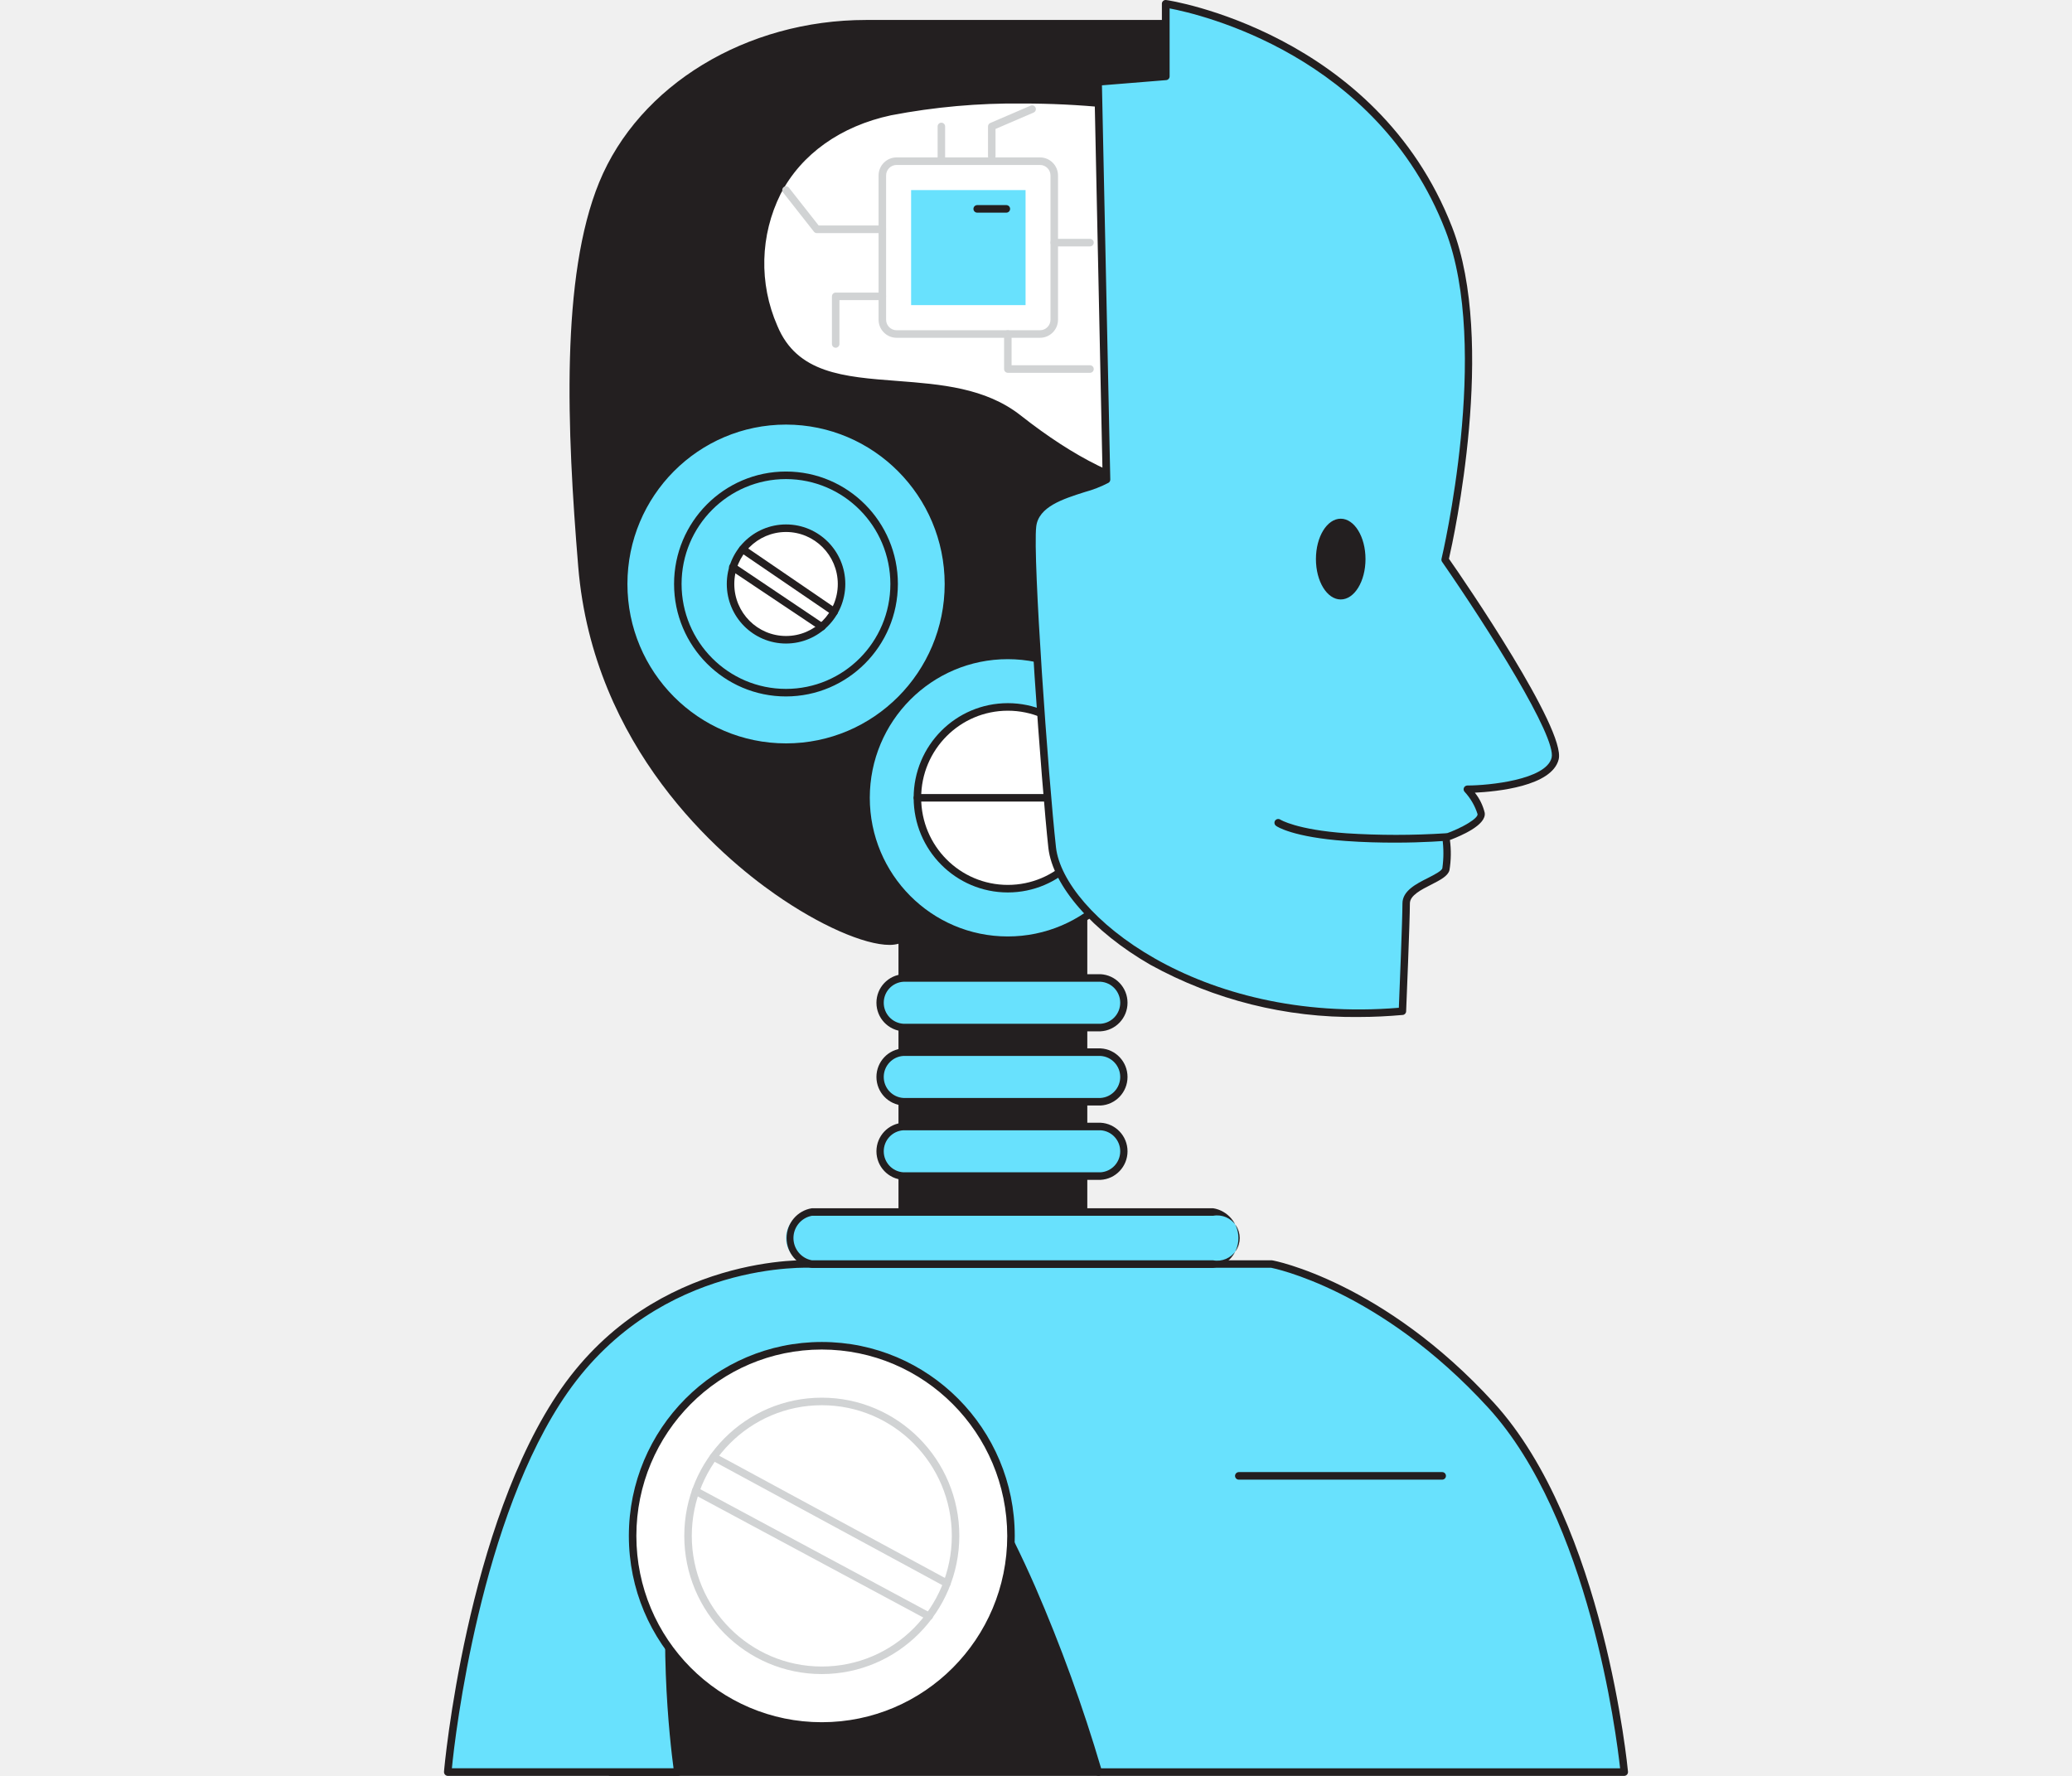
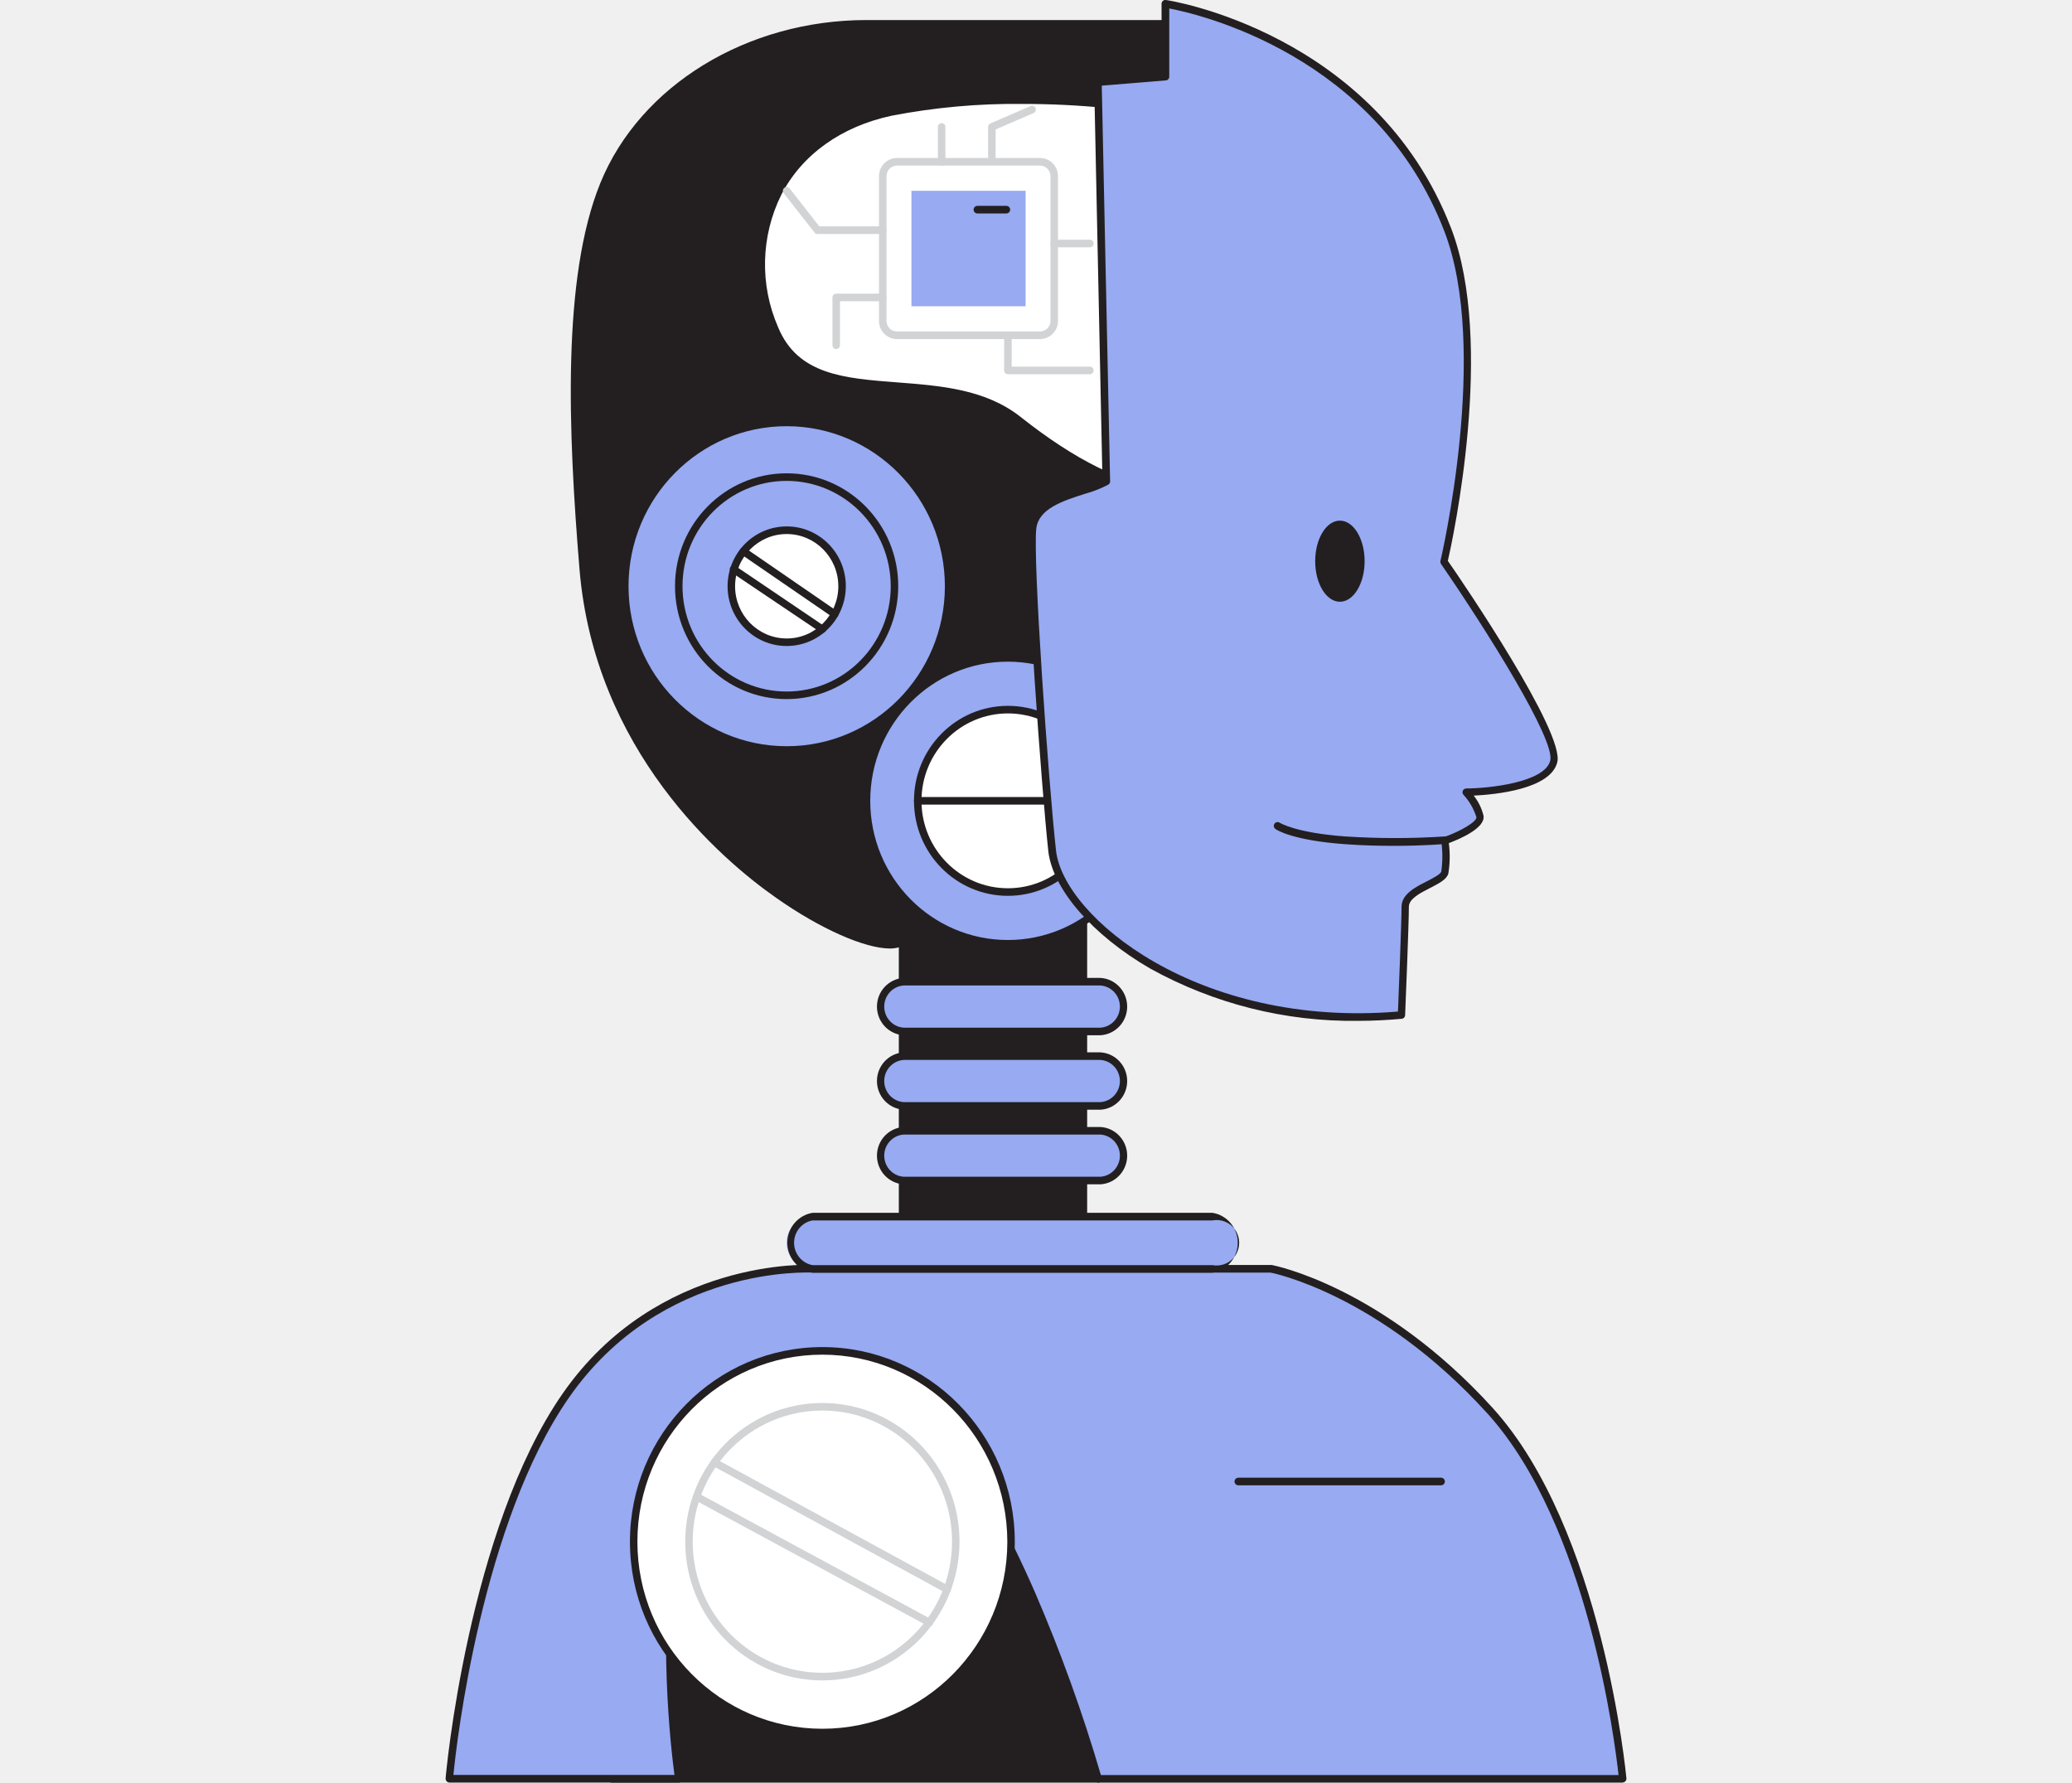
- <svg xmlns="http://www.w3.org/2000/svg" width="280" height="240" viewBox="0 0 74.083 63.5" version="1.1" id="svg5">
+ <svg xmlns="http://www.w3.org/2000/svg" width="186" height="160" viewBox="0 0 49.212 42.333" version="1.1" id="svg5">
  <defs id="defs2" />
  <g id="layer1">
-     <g id="_464_artifical_inteligence_flatline" data-name="#464_artifical_inteligence_flatline" transform="matrix(0.2685404,0,0,0.2698732,-16.66641,-8.731636)">
-       <path d="m 208.29,267.15 h -64.94 c 0,0 -5.91,-46.31 10.51,-54.19 16.42,-7.88 48.14,-3.96 54.43,9.52 6.29,13.48 0,44.67 0,44.67 z" fill="#231f20" id="path2772" />
-       <path d="M 208.29,267.65 H 143.35 A 0.5,0.5 0 0 1 142.86,267.21 159.26,159.26 0 0 1 142,243 c 0.77,-16.87 4.71,-27.13 11.69,-30.48 10.57,-5.07 28.26,-5.43 41.16,-0.84 7,2.51 11.86,6.17 13.94,10.6 6.32,13.46 0.3,43.69 0,45 a 0.5,0.5 0 0 1 -0.5,0.37 z m -64.49,-1 h 64.08 c 0.7,-3.69 5.75,-31.61 0,-43.95 -2,-4.18 -6.59,-7.67 -13.37,-10.09 -12.68,-4.51 -30,-4.17 -40.39,0.8 -15.12,7.23 -10.86,48.51 -10.32,53.24 z" fill="#231f20" id="path2774" />
-       <path d="m 217.45,199.84 h 14 c 0,0 14.4,2.61 29.18,18.7 14.78,16.09 17.73,48.61 17.73,48.61 h -70 c 0,0 -13.36,-47.29 -30.98,-52.55 -17.62,-5.26 -22.34,3 -25.06,18.89 -2.72,15.89 0,33.66 0,33.66 h -30.64 c 0,0 2.87,-32.52 15.55,-50.58 12.68,-18.06 32.93,-16.73 32.93,-16.73 z" fill="#68e1fd" id="path2776" />
-       <path d="m 278.32,267.65 h -70 a 0.5,0.5 0 0 1 -0.48,-0.37 c -0.13,-0.47 -13.42,-47.08 -30.57,-52.2 -7.15,-2.13 -12.4,-2.07 -16.06,0.2 -4.16,2.59 -6.59,7.89 -8.37,18.3 -2.68,15.66 0,33.31 0,33.49 a 0.5,0.5 0 0 1 -0.49,0.58 h -30.67 a 0.5,0.5 0 0 1 -0.37,-0.17 0.52,0.52 0 0 1 -0.13,-0.38 c 0,-0.33 3,-32.85 15.64,-50.81 12.64,-17.96 33.17,-17 33.38,-16.95 h 61.21 c 0.23,0 14.83,2.84 29.55,18.87 14.72,16.03 17.83,48.56 17.86,48.89 a 0.52,0.52 0 0 1 -0.13,0.38 0.5,0.5 0 0 1 -0.37,0.17 z m -69.65,-1 h 69.1 c -0.48,-4.33 -4.1,-33.12 -17.55,-47.77 -14.48,-15.76 -28.76,-18.52 -28.9,-18.55 h -61.16 c -0.23,0 -20.15,-1.09 -32.52,16.52 -11.57,16.47 -15,45.46 -15.41,49.79 h 29.51 c -0.43,-3.19 -2.35,-19 0.09,-33.24 1.34,-7.84 3.34,-15.57 8.82,-19 3.92,-2.43 9.44,-2.54 16.88,-0.32 7.44,2.22 15,11.82 22.37,28.52 a 207.84,207.84 0 0 1 8.77,24.05 z" fill="#231f20" id="path2778" />
-       <rect x="182.19" y="141.39" width="24.14" height="54.18" transform="rotate(180,194.26,168.48)" fill="#231f20" id="rect2780" />
-       <path d="m 206.33,196.07 h -24.14 a 0.5,0.5 0 0 1 -0.5,-0.5 v -54.18 a 0.5,0.5 0 0 1 0.5,-0.5 h 24.14 a 0.5,0.5 0 0 1 0.5,0.5 v 54.18 a 0.5,0.5 0 0 1 -0.5,0.5 z m -23.64,-1 h 23.14 v -53.18 h -23.14 z" fill="#231f20" id="path2782" />
-       <path d="m 217.36,35.48 h -40 c -15,0 -29.58,7.86 -35.08,21.22 -5.5,13.36 -4,36.07 -2.75,50.7 2.77,33.29 35.47,51.33 42,49.52 6.53,-1.81 39.3,-24 39.3,-24 z" fill="#231f20" id="path2784" />
-       <path d="m 180.51,157.55 c -3.37,0 -9.35,-2.6 -15.28,-6.74 -7.21,-5 -24.18,-19.32 -26.18,-43.37 -1.51,-18.16 -2.36,-38.42 2.79,-50.93 C 147.14,43.64 161.42,35 177.38,35 h 40 a 0.5,0.5 0 0 1 0.5,0.48 l 3.54,97.47 a 0.49,0.49 0 0 1 -0.22,0.43 c -1.34,0.91 -32.87,22.23 -39.45,24 a 4.48,4.48 0 0 1 -1.24,0.17 z M 177.38,36 c -15.55,0 -29.47,8.41 -34.62,20.92 -5.75,14 -3.7,38.62 -2.72,50.46 C 142,131 158.71,145 165.8,150 c 7.09,5 13.44,7.06 15.67,6.45 6.13,-1.69 36,-21.77 38.92,-23.75 L 216.88,36 Z" fill="#231f20" id="path2786" />
-       <path d="m 197.58,87.78 c -10.26,-8 -27.58,-0.25 -32.51,-12.07 -4.93,-11.82 0.5,-25.37 15.52,-28.57 15.02,-3.2 45.86,-2.22 58.13,9.11 12.27,11.33 5.51,28.33 -4.39,36.21 -9.9,7.88 -21.48,7.27 -36.75,-4.68 z" fill="#ffffff" id="path2788" />
-       <path d="m 220.35,98.22 c -6.92,0 -14.49,-3.33 -23.07,-10 -4.44,-3.47 -10.24,-3.91 -15.85,-4.34 -7.18,-0.55 -14,-1.06 -16.82,-7.93 a 21.51,21.51 0 0 1 0.49,-18.31 c 2.91,-5.56 8.38,-9.45 15.39,-10.94 14.16,-3 45.84,-2.52 58.56,9.24 a 20.12,20.12 0 0 1 6.77,15.89 c -0.28,7.61 -4.67,15.89 -11.18,21.07 a 22.47,22.47 0 0 1 -14.29,5.32 z M 198.23,46.07 A 88.06,88.06 0 0 0 180.7,47.63 C 174,49.06 168.76,52.76 166,58.05 a 20.52,20.52 0 0 0 -0.44,17.47 c 2.62,6.3 8.8,6.77 16,7.31 5.76,0.44 11.71,0.9 16.38,4.55 v 0 c 14.45,11.32 25.93,12.8 36.13,4.69 6.29,-5 10.53,-13 10.8,-20.33 A 19.18,19.18 0 0 0 238.43,56.62 C 229.9,48.79 212.74,46.07 198.23,46.07 Z" fill="#231f20" id="path2790" />
-       <circle cx="196.25" cy="138.06" r="18.86" fill="#68e1fd" id="circle2792" />
-       <path d="m 196.25,157.42 a 19.37,19.37 0 1 1 19.36,-19.36 19.39,19.39 0 0 1 -19.36,19.36 z m 0,-37.73 a 18.37,18.37 0 1 0 18.36,18.37 18.39,18.39 0 0 0 -18.36,-18.37 z" fill="#231f20" id="path2794" />
-       <circle cx="196.25" cy="138.06" r="12.04" fill="#ffffff" id="circle2796" />
-       <path d="m 196.25,150.6 a 12.54,12.54 0 1 1 12.54,-12.54 12.55,12.55 0 0 1 -12.54,12.54 z m 0,-24.08 a 11.54,11.54 0 1 0 11.54,11.54 11.54,11.54 0 0 0 -11.54,-11.54 z" fill="#231f20" id="path2798" />
-       <line x1="208.29" y1="138.06" x2="184.21" y2="138.06" fill="#ffffff" id="line2800" />
-       <path d="m 208.29,138.56 h -24.08 a 0.5,0.5 0 0 1 -0.5,-0.5 0.5,0.5 0 0 1 0.5,-0.5 h 24.08 a 0.5,0.5 0 0 1 0.5,0.5 0.5,0.5 0 0 1 -0.5,0.5 z" fill="#231f20" id="path2802" />
-       <path d="m 254.48,106.5 c 0,0 6.73,-27.87 0.49,-43.84 C 244.87,36.8 217.29,32.85 217.29,32.85 v 9.61 l -9,0.74 1.12,52.71 c -2.47,1.47 -9.36,2 -9.86,6.15 -0.5,4.15 1.65,33.74 2.63,42.61 0.98,8.87 19,24.14 46.63,21.67 0,0 0.5,-11.94 0.5,-14.28 0,-2.34 4.92,-3.15 5.29,-4.53 a 15.08,15.08 0 0 0 0,-4.21 c 0,0 4.93,-1.73 4.68,-3.21 a 8.18,8.18 0 0 0 -1.85,-3.2 c 0,0 10.72,-0.12 11.7,-4.06 0.98,-3.94 -14.65,-26.35 -14.65,-26.35 z" fill="#68e1fd" id="path2804" />
-       <path d="m 243,167.1 a 56.27,56.27 0 0 1 -27.76,-6.91 c -7.7,-4.4 -13,-10.47 -13.59,-15.46 -0.9,-8.15 -3.13,-38.39 -2.62,-42.73 0.38,-3.27 4.13,-4.45 7.15,-5.4 a 19.5,19.5 0 0 0 2.69,-1 l -1.11,-52.4 a 0.5,0.5 0 0 1 0.46,-0.51 l 8.54,-0.7 v -9.14 a 0.48,0.48 0 0 1 0.17,-0.37 0.49,0.49 0 0 1 0.4,-0.12 c 0.28,0 28,4.28 38.08,30.11 5.93,15.19 0.19,41.25 -0.43,43.92 2.12,3 15.6,22.63 14.61,26.58 -0.9,3.58 -8.29,4.27 -11.16,4.41 a 6.8,6.8 0 0 1 1.31,2.65 c 0.27,1.61 -3.1,3.05 -4.63,3.62 a 13.58,13.58 0 0 1 -0.06,4 c -0.21,0.79 -1.23,1.3 -2.4,1.9 -1.35,0.68 -2.87,1.44 -2.87,2.5 0,2.32 -0.48,13.82 -0.5,14.31 a 0.49,0.49 0 0 1 -0.45,0.47 C 246.91,167 245,167.1 243,167.1 Z m 5.78,-0.76 z m -40,-122.68 1.11,52.23 a 0.5,0.5 0 0 1 -0.25,0.44 16,16 0 0 1 -3.15,1.22 c -2.88,0.91 -6.15,1.94 -6.46,4.57 -0.48,4.06 1.61,33.33 2.63,42.5 1,8.8 19,23.46 45.65,21.26 0.09,-2.17 0.48,-11.77 0.48,-13.82 0,-1.67 1.81,-2.59 3.42,-3.39 0.8,-0.41 1.79,-0.91 1.89,-1.27 a 14.15,14.15 0 0 0 0,-4 0.51,0.51 0 0 1 0.34,-0.54 c 2.37,-0.83 4.44,-2.09 4.35,-2.64 a 7.8,7.8 0 0 0 -1.72,-2.95 0.49,0.49 0 0 1 -0.1,-0.53 0.51,0.51 0 0 1 0.46,-0.31 c 2.87,0 10.49,-0.76 11.22,-3.68 0.68,-2.73 -8.35,-17 -14.58,-25.95 a 0.51,0.51 0 0 1 -0.08,-0.4 c 0.07,-0.28 6.62,-27.9 0.51,-43.54 -9.07,-23.25 -32.73,-28.64 -36.71,-29.39 v 9 a 0.5,0.5 0 0 1 -0.46,0.5 z" fill="#231f20" id="path2806" />
-       <path d="m 247.81,144 c -2,0 -4.24,-0.05 -6.56,-0.22 -7,-0.49 -9.19,-1.91 -9.28,-2 a 0.5,0.5 0 0 1 -0.14,-0.69 0.51,0.51 0 0 1 0.7,-0.14 c 0,0 2.12,1.34 8.79,1.81 a 103.9,103.9 0 0 0 13.24,0 0.51,0.51 0 0 1 0.54,0.46 0.5,0.5 0 0 1 -0.46,0.53 c 0,0 -2.89,0.25 -6.83,0.25 z" fill="#231f20" id="path2808" />
-       <rect x="179.07" y="161.91" width="32.8" height="6.57" rx="3.28" transform="rotate(180,195.47,165.195)" fill="#68e1fd" id="rect2810" />
-       <path d="m 208.59,169 h -26.24 a 3.79,3.79 0 0 1 0,-7.57 h 26.24 a 3.79,3.79 0 0 1 0,7.57 z m -26.24,-6.57 a 2.79,2.79 0 0 0 0,5.57 h 26.24 a 2.79,2.79 0 0 0 0,-5.57 z" fill="#231f20" id="path2812" />
-       <rect x="179.07" y="171.76" width="32.8" height="6.57" rx="3.28" transform="rotate(180,195.47,175.045)" fill="#68e1fd" id="rect2814" />
-       <path d="m 208.59,178.83 h -26.24 a 3.79,3.79 0 0 1 0,-7.57 h 26.24 a 3.79,3.79 0 0 1 0,7.57 z m -26.24,-6.57 a 2.79,2.79 0 0 0 0,5.57 h 26.24 a 2.79,2.79 0 0 0 0,-5.57 z" fill="#231f20" id="path2816" />
-       <rect x="179.07" y="181.61" width="32.8" height="6.57" rx="3.28" transform="rotate(180,195.47,184.9)" fill="#68e1fd" id="rect2818" />
-       <path d="m 208.59,188.68 h -26.24 a 3.79,3.79 0 0 1 0,-7.57 h 26.24 a 3.79,3.79 0 0 1 0,7.57 z m -26.24,-6.57 a 2.79,2.79 0 0 0 0,5.57 h 26.24 a 2.79,2.79 0 0 0 0,-5.57 z" fill="#231f20" id="path2820" />
-       <rect x="183.36" y="57.54" width="15.24" height="15.24" transform="rotate(180,190.985,65.16)" fill="#68e1fd" id="rect2822" />
-       <path d="m 200.53,77.11 h -19.09 a 2.4,2.4 0 0 1 -2.4,-2.4 v -19.1 a 2.4,2.4 0 0 1 2.4,-2.4 h 19.09 a 2.4,2.4 0 0 1 2.4,2.4 v 19.1 a 2.4,2.4 0 0 1 -2.4,2.4 z m -19.09,-22.9 a 1.4,1.4 0 0 0 -1.4,1.4 v 19.1 a 1.4,1.4 0 0 0 1.4,1.4 h 19.09 a 1.4,1.4 0 0 0 1.4,-1.4 v -19.1 a 1.4,1.4 0 0 0 -1.4,-1.4 z" fill="#d1d3d4" id="path2824" />
-       <path d="m 196.05,60.53 h -3.88 a 0.5,0.5 0 0 1 0,-1 h 3.88 a 0.5,0.5 0 0 1 0,1 z" fill="#231f20" id="path2826" />
-       <path d="m 207.19,81.75 h -10.94 a 0.5,0.5 0 0 1 -0.5,-0.5 v -4.64 a 0.5,0.5 0 0 1 0.5,-0.5 0.5,0.5 0 0 1 0.5,0.5 v 4.14 h 10.44 a 0.5,0.5 0 0 1 0,1 z" fill="#d1d3d4" id="path2828" />
-       <path d="m 173.33,78.43 a 0.5,0.5 0 0 1 -0.5,-0.5 v -6.31 a 0.5,0.5 0 0 1 0.5,-0.5 h 6.21 a 0.5,0.5 0 0 1 0,1 h -5.71 v 5.81 a 0.51,0.51 0 0 1 -0.5,0.5 z" fill="#d1d3d4" id="path2830" />
-       <path d="m 179.54,63.24 h -8.72 a 0.49,0.49 0 0 1 -0.39,-0.19 l -4.11,-5.2 a 0.502,0.502 0 0 1 0.79,-0.62 l 3.95,5 h 8.48 a 0.5,0.5 0 0 1 0.5,0.5 0.51,0.51 0 0 1 -0.5,0.51 z" fill="#d1d3d4" id="path2832" />
-       <path d="m 187.4,54.21 a 0.5,0.5 0 0 1 -0.5,-0.5 v -4.6 a 0.5,0.5 0 0 1 0.5,-0.5 0.5,0.5 0 0 1 0.5,0.5 v 4.6 a 0.5,0.5 0 0 1 -0.5,0.5 z" fill="#d1d3d4" id="path2834" />
-       <path d="m 194.11,53.55 a 0.5,0.5 0 0 1 -0.5,-0.5 v -3.94 a 0.51,0.51 0 0 1 0.3,-0.46 l 5.38,-2.3 a 0.5,0.5 0 0 1 0.65,0.26 0.5,0.5 0 0 1 -0.26,0.66 l -5.07,2.17 v 3.61 a 0.5,0.5 0 0 1 -0.5,0.5 z" fill="#d1d3d4" id="path2836" />
-       <path d="m 207.19,65 h -4.76 a 0.5,0.5 0 0 1 -0.5,-0.5 0.51,0.51 0 0 1 0.5,-0.5 h 4.76 a 0.5,0.5 0 0 1 0.5,0.5 0.5,0.5 0 0 1 -0.5,0.5 z" fill="#d1d3d4" id="path2838" />
-       <circle cx="166.72" cy="109.73" r="21.62" fill="#68e1fd" id="circle2840" />
-       <path d="m 166.72,131.85 a 22.12,22.12 0 1 1 22.12,-22.12 22.15,22.15 0 0 1 -22.12,22.12 z m 0,-43.24 a 21.12,21.12 0 1 0 21.12,21.12 21.15,21.15 0 0 0 -21.12,-21.12 z" fill="#231f20" id="path2842" />
-       <circle cx="166.72" cy="109.73" r="14.4" fill="#68e1fd" id="circle2844" />
-       <path d="m 166.72,124.63 a 14.9,14.9 0 1 1 14.89,-14.9 14.92,14.92 0 0 1 -14.89,14.9 z m 0,-28.8 a 13.9,13.9 0 1 0 13.89,13.9 13.92,13.92 0 0 0 -13.89,-13.9 z" fill="#231f20" id="path2846" />
-       <circle cx="166.72" cy="109.73" r="7.39" fill="#ffffff" id="circle2848" />
-       <path d="m 166.72,117.62 a 7.89,7.89 0 1 1 7.89,-7.89 7.9,7.9 0 0 1 -7.89,7.89 z m 0,-14.78 a 6.89,6.89 0 1 0 6.89,6.89 6.9,6.9 0 0 0 -6.89,-6.89 z" fill="#231f20" id="path2850" />
-       <path d="m 173.13,113.9 a 0.52,0.52 0 0 1 -0.29,-0.09 l -12.18,-8.27 a 0.51,0.51 0 0 1 -0.13,-0.7 0.49,0.49 0 0 1 0.69,-0.13 l 12.19,8.29 a 0.51,0.51 0 0 1 0.13,0.7 0.5,0.5 0 0 1 -0.41,0.2 z" fill="#231f20" id="path2852" />
-       <path d="m 171.48,115.88 a 0.49,0.49 0 0 1 -0.28,-0.09 l -11.81,-7.86 a 0.5,0.5 0 1 1 0.55,-0.83 l 11.81,7.9 a 0.49,0.49 0 0 1 0.14,0.69 0.48,0.48 0 0 1 -0.41,0.19 z" fill="#231f20" id="path2854" />
-       <rect x="166.72" y="192.94" width="60.32" height="6.9" rx="3.45" transform="rotate(180,196.875,196.39)" fill="#68e1fd" id="rect2856" />
-       <path d="m 223.58,200.34 h -53.42 a 4,4 0 0 1 0,-7.9 h 53.42 a 4,4 0 0 1 0,7.9 z m -53.42,-6.9 a 3,3 0 0 0 0,5.9 h 53.42 a 3,3 0 1 0 0,-5.9 z" fill="#231f20" id="path2858" />
-       <circle cx="171.48" cy="235.85" r="25.19" fill="#ffffff" id="circle2860" />
-       <path d="m 171.48,261.54 a 25.69,25.69 0 1 1 25.69,-25.69 25.72,25.72 0 0 1 -25.69,25.69 z m 0,-50.38 a 24.69,24.69 0 1 0 24.69,24.69 24.72,24.72 0 0 0 -24.69,-24.69 z" fill="#231f20" id="path2862" />
-       <path d="m 171.48,254.16 a 18.31,18.31 0 1 1 18.31,-18.31 18.33,18.33 0 0 1 -18.31,18.31 z m 0,-35.62 a 17.31,17.31 0 1 0 17.31,17.31 17.32,17.32 0 0 0 -17.31,-17.31 z" fill="#d1d3d4" id="path2864" />
-       <path d="m 188.14,242.64 a 0.53,0.53 0 0 1 -0.24,-0.06 l -31.07,-16.75 a 0.49,0.49 0 0 1 -0.21,-0.67 0.5,0.5 0 0 1 0.68,-0.21 l 31.08,16.75 a 0.5,0.5 0 0 1 0.2,0.68 0.49,0.49 0 0 1 -0.44,0.26 z" fill="#d1d3d4" id="path2866" />
-       <path d="m 185.74,247 a 0.53,0.53 0 0 1 -0.24,-0.06 l -31.05,-16.59 a 0.503,0.503 0 0 1 0.47,-0.89 L 186,246.08 a 0.5,0.5 0 0 1 0.21,0.68 0.49,0.49 0 0 1 -0.47,0.24 z" fill="#d1d3d4" id="path2868" />
-       <path d="M 254.11,228.4 H 227 a 0.5,0.5 0 0 1 -0.5,-0.5 0.51,0.51 0 0 1 0.5,-0.5 h 27.08 a 0.5,0.5 0 0 1 0.5,0.5 0.5,0.5 0 0 1 -0.47,0.5 z" fill="#231f20" id="path2870" />
-       <ellipse cx="240.57" cy="106.43" rx="3.3" ry="5.35" fill="#231f20" id="ellipse2872" />
-     </g>
+     <path d="M 26.081,42.243 H 14.528 c 0,0 -1.051,-8.332 1.87,-9.75 2.921,-1.418 8.564,-0.712 9.684,1.713 1.119,2.425 0,8.037 0,8.037 z" fill="#231f20" id="path2772" style="stroke-width:0.179" />
+     <path d="M 26.081,42.333 H 14.528 a 0.089,0.09 0 0 1 -0.087,-0.079 28.334,28.653 0 0 1 -0.153,-4.356 c 0.137,-3.035 0.838,-4.881 2.08,-5.484 1.88,-0.912 5.028,-0.977 7.323,-0.151 1.245,0.452 2.11,1.11 2.48,1.907 1.124,2.422 0.053,7.861 0,8.096 a 0.089,0.09 0 0 1 -0.089,0.067 z M 14.608,42.153 h 11.4 c 0.125,-0.664 1.023,-5.687 0,-7.907 -0.356,-0.752 -1.172,-1.38 -2.379,-1.815 -2.256,-0.811 -5.337,-0.75 -7.186,0.144 -2.69,1.301 -1.932,8.728 -1.836,9.579 z" fill="#231f20" id="path2774" style="stroke-width:0.179" />
+     <path d="m 27.711,30.133 h 2.491 c 0,0 2.562,0.47 5.191,3.364 2.629,2.895 3.154,8.746 3.154,8.746 H 26.094 c 0,0 -2.377,-8.508 -5.512,-9.455 -3.135,-0.946 -3.974,0.54 -4.458,3.399 -0.484,2.859 0,6.056 0,6.056 h -5.451 c 0,0 0.511,-5.851 2.766,-9.1 2.256,-3.249 5.859,-3.01 5.859,-3.01 z" fill="#68e1fd" id="path2776" style="stroke-width:0.179;fill:#97aaf2;fill-opacity:1" />
+     <path d="M 38.54,42.333 H 26.086 a 0.089,0.09 0 0 1 -0.085,-0.067 c -0.023,-0.085 -2.388,-8.47 -5.439,-9.392 -1.272,-0.383 -2.206,-0.372 -2.857,0.036 -0.74,0.466 -1.172,1.42 -1.489,3.292 -0.477,2.817 0,5.993 0,6.025 a 0.089,0.09 0 0 1 -0.087,0.104 h -5.456 a 0.089,0.09 0 0 1 -0.066,-0.031 0.093,0.094 0 0 1 -0.023,-0.068 c 0,-0.059 0.534,-5.91 2.782,-9.142 2.249,-3.231 5.901,-3.059 5.939,-3.05 h 10.89 c 0.041,0 2.638,0.511 5.257,3.395 2.619,2.884 3.172,8.737 3.177,8.796 a 0.093,0.094 0 0 1 -0.023,0.068 0.089,0.09 0 0 1 -0.066,0.031 z M 26.149,42.153 h 12.293 c -0.085,-0.779 -0.729,-5.959 -3.122,-8.595 -2.576,-2.835 -5.117,-3.332 -5.142,-3.337 H 19.297 c -0.041,0 -3.585,-0.196 -5.786,2.972 -2.058,2.963 -2.669,8.179 -2.742,8.958 h 5.25 c -0.076,-0.574 -0.418,-3.418 0.016,-5.98 0.238,-1.411 0.594,-2.801 1.569,-3.418 0.697,-0.437 1.679,-0.457 3.003,-0.058 1.324,0.399 2.669,2.127 3.98,5.131 a 36.976,37.394 0 0 1 1.56,4.327 z" fill="#231f20" id="path2778" style="stroke-width:0.179" />
+     <rect x="-25.732" y="-29.365" width="4.295" height="9.748" transform="scale(-1)" fill="#231f20" id="rect2780" style="stroke-width:0.179" />
+     <path d="m 25.732,29.455 h -4.295 a 0.089,0.09 0 0 1 -0.089,-0.09 v -9.748 a 0.089,0.09 0 0 1 0.089,-0.09 h 4.295 a 0.089,0.09 0 0 1 0.089,0.09 v 9.748 a 0.089,0.09 0 0 1 -0.089,0.09 z m -4.206,-0.18 h 4.117 v -9.568 h -4.117 z" fill="#231f20" id="path2782" style="stroke-width:0.179" />
+     <path d="m 27.695,0.562 h -7.116 c -2.669,0 -5.263,1.414 -6.241,3.818 -0.978,2.404 -0.712,6.49 -0.489,9.122 0.493,5.989 6.31,9.235 7.472,8.909 1.162,-0.326 6.992,-4.318 6.992,-4.318 z" fill="#231f20" id="path2784" style="stroke-width:0.179" />
+     <path d="m 21.139,22.525 c -0.6,0 -1.663,-0.468 -2.718,-1.213 -1.283,-0.9 -4.302,-3.476 -4.658,-7.803 -0.269,-3.267 -0.42,-6.912 0.496,-9.163 0.943,-2.316 3.483,-3.87 6.323,-3.87 h 7.116 a 0.089,0.09 0 0 1 0.089,0.086 L 28.417,18.099 a 0.087,0.088 0 0 1 -0.039,0.077 C 28.14,18.34 22.53,22.176 21.359,22.494 a 0.797,0.806 0 0 1 -0.221,0.031 z M 20.582,0.656 c -2.766,0 -5.243,1.513 -6.159,3.764 -1.023,2.519 -0.658,6.948 -0.484,9.079 0.349,4.25 3.322,6.768 4.583,7.668 1.261,0.9 2.391,1.27 2.788,1.16 1.091,-0.304 6.405,-3.917 6.924,-4.273 L 27.609,0.656 Z" fill="#231f20" id="path2786" style="stroke-width:0.179" />
+     <path d="M 24.176,9.972 C 22.35,8.533 19.269,9.927 18.392,7.8 17.515,5.674 18.481,3.236 21.153,2.66 c 2.672,-0.576 8.159,-0.399 10.342,1.639 2.183,2.038 0.98,5.097 -0.781,6.515 -1.761,1.418 -3.821,1.308 -6.538,-0.842 z" fill="#ffffff" id="path2788" style="stroke-width:0.179" />
+     <path d="m 28.227,11.85 c -1.231,0 -2.578,-0.599 -4.104,-1.799 C 23.332,9.427 22.301,9.348 21.302,9.27 20.025,9.171 18.812,9.08 18.31,7.843 a 3.827,3.87 0 0 1 0.087,-3.294 C 18.915,3.549 19.888,2.849 21.135,2.581 23.654,2.041 29.291,2.128 31.554,4.243 A 3.58,3.62 0 0 1 32.758,7.102 C 32.708,8.471 31.927,9.961 30.769,10.893 a 3.998,4.043 0 0 1 -2.542,0.957 z M 24.291,2.468 a 15.667,15.843 0 0 0 -3.119,0.281 c -1.192,0.257 -2.124,0.923 -2.615,1.875 a 3.651,3.692 0 0 0 -0.078,3.143 c 0.466,1.133 1.566,1.218 2.847,1.315 1.025,0.079 2.083,0.162 2.914,0.819 v 0 c 2.571,2.037 4.613,2.303 6.428,0.844 1.119,-0.9 1.873,-2.339 1.921,-3.658 A 3.412,3.451 0 0 0 31.443,4.366 C 29.926,2.957 26.873,2.468 24.291,2.468 Z" fill="#231f20" id="path2790" style="stroke-width:0.179" />
+     <ellipse cx="23.939" cy="19.018" fill="#68e1fd" id="circle2792" rx="3.355" ry="3.393" style="stroke-width:0.179;fill:#97aaf2;fill-opacity:1" />
+     <path d="m 23.939,22.501 a 3.446,3.485 0 1 1 3.444,-3.483 3.45,3.489 0 0 1 -3.444,3.483 z m 0,-6.788 a 3.268,3.305 0 1 0 3.266,3.305 3.272,3.309 0 0 0 -3.266,-3.305 z" fill="#231f20" id="path2794" style="stroke-width:0.179" />
+     <ellipse cx="23.939" cy="19.018" fill="#ffffff" id="circle2796" rx="2.142" ry="2.166" style="stroke-width:0.179" />
+     <path d="m 23.939,21.274 a 2.231,2.256 0 1 1 2.231,-2.256 2.233,2.258 0 0 1 -2.231,2.256 z m 0,-4.332 a 2.053,2.076 0 1 0 2.053,2.076 2.053,2.076 0 0 0 -2.053,-2.076 z" fill="#231f20" id="path2798" style="stroke-width:0.179" />
+     <line x1="26.081" y1="19.018" x2="21.797" y2="19.018" fill="#ffffff" id="line2800" style="stroke-width:0.179" />
+     <path d="m 26.081,19.108 h -4.284 a 0.089,0.09 0 0 1 -0.089,-0.09 0.089,0.09 0 0 1 0.089,-0.09 h 4.284 a 0.089,0.09 0 0 1 0.089,0.09 0.089,0.09 0 0 1 -0.089,0.09 z" fill="#231f20" id="path2802" style="stroke-width:0.179" />
+     <path d="m 34.299,13.34 c 0,0 1.197,-5.014 0.087,-7.887 C 32.589,0.8 27.682,0.089 27.682,0.089 V 1.818 l -1.601,0.133 0.199,9.483 c -0.439,0.264 -1.665,0.36 -1.754,1.106 -0.089,0.747 0.294,6.07 0.468,7.666 0.174,1.596 3.38,4.343 8.296,3.899 0,0 0.089,-2.148 0.089,-2.569 0,-0.421 0.875,-0.567 0.941,-0.815 a 2.683,2.713 0 0 0 0,-0.757 c 0,0 0.877,-0.311 0.833,-0.578 a 1.455,1.472 0 0 0 -0.329,-0.576 c 0,0 1.907,-0.022 2.082,-0.73 0.174,-0.709 -2.606,-4.741 -2.606,-4.741 z" fill="#68e1fd" id="path2804" style="stroke-width:0.179;fill:#97aaf2;fill-opacity:1" />
+     <path d="m 32.256,24.243 a 10.011,10.124 0 0 1 -4.939,-1.243 c -1.37,-0.792 -2.313,-1.884 -2.418,-2.781 -0.16,-1.466 -0.557,-6.907 -0.466,-7.688 0.068,-0.588 0.735,-0.801 1.272,-0.972 a 3.469,3.508 0 0 0 0.479,-0.18 L 25.987,1.951 a 0.089,0.09 0 0 1 0.082,-0.092 L 27.588,1.734 V 0.089 a 0.085,0.086 0 0 1 0.03,-0.067 0.087,0.088 0 0 1 0.071,-0.022 c 0.05,0 4.981,0.77 6.775,5.417 1.055,2.733 0.034,7.422 -0.076,7.902 0.377,0.54 2.775,4.071 2.599,4.782 -0.16,0.644 -1.475,0.768 -1.985,0.793 a 1.21,1.223 0 0 1 0.233,0.477 c 0.048,0.29 -0.552,0.549 -0.824,0.651 a 2.416,2.443 0 0 1 -0.011,0.72 c -0.037,0.142 -0.219,0.234 -0.427,0.342 -0.24,0.122 -0.511,0.259 -0.511,0.45 0,0.417 -0.085,2.486 -0.089,2.575 a 0.087,0.088 0 0 1 -0.08,0.085 c -0.342,0.031 -0.681,0.049 -1.037,0.049 z m 1.028,-0.137 z M 26.168,2.034 26.366,11.431 a 0.089,0.09 0 0 1 -0.044,0.079 2.847,2.879 0 0 1 -0.56,0.219 c -0.512,0.164 -1.094,0.349 -1.149,0.822 -0.085,0.73 0.286,5.997 0.468,7.646 0.178,1.583 3.38,4.221 8.122,3.825 0.016,-0.39 0.085,-2.118 0.085,-2.486 0,-0.3 0.322,-0.466 0.608,-0.61 0.142,-0.074 0.318,-0.164 0.336,-0.228 a 2.517,2.546 0 0 0 0,-0.72 0.091,0.092 0 0 1 0.06,-0.097 c 0.422,-0.149 0.79,-0.376 0.774,-0.475 a 1.388,1.403 0 0 0 -0.306,-0.531 0.087,0.088 0 0 1 -0.018,-0.095 0.091,0.092 0 0 1 0.082,-0.056 c 0.511,0 1.866,-0.137 1.996,-0.662 0.121,-0.491 -1.486,-3.059 -2.594,-4.669 a 0.091,0.092 0 0 1 -0.014,-0.072 c 0.012,-0.05 1.178,-5.02 0.091,-7.834 C 32.689,1.305 28.479,0.336 27.771,0.201 V 1.82 a 0.089,0.09 0 0 1 -0.082,0.09 z" fill="#231f20" id="path2806" style="stroke-width:0.179" />
+     <path d="m 33.112,20.087 c -0.356,0 -0.754,-0.009 -1.167,-0.04 -1.245,-0.088 -1.635,-0.344 -1.651,-0.36 a 0.089,0.09 0 0 1 -0.025,-0.124 0.091,0.092 0 0 1 0.125,-0.025 c 0,0 0.377,0.241 1.564,0.326 a 18.485,18.693 0 0 0 2.356,0 0.091,0.092 0 0 1 0.096,0.083 0.089,0.09 0 0 1 -0.082,0.095 c 0,0 -0.514,0.045 -1.215,0.045 z" fill="#231f20" id="path2808" style="stroke-width:0.179" />
+     <rect x="-26.718" y="-24.491" width="5.835" height="1.182" rx="0.584" transform="scale(-1)" fill="#68e1fd" id="rect2810" style="stroke-width:0.179;fill:#97aaf2;fill-opacity:1" />
+     <path d="m 26.134,24.585 h -4.668 a 0.674,0.682 0 0 1 0,-1.362 h 4.668 a 0.674,0.682 0 0 1 0,1.362 z m -4.668,-1.182 a 0.496,0.502 0 0 0 0,1.002 h 4.668 a 0.496,0.502 0 0 0 0,-1.002 z" fill="#231f20" id="path2812" style="stroke-width:0.179" />
+     <rect x="-26.718" y="-26.263" width="5.835" height="1.182" rx="0.584" transform="scale(-1)" fill="#68e1fd" id="rect2814" style="stroke-width:0.179;fill:#97aaf2;fill-opacity:1" />
+     <path d="m 26.134,26.353 h -4.668 a 0.674,0.682 0 0 1 0,-1.362 h 4.668 a 0.674,0.682 0 0 1 0,1.362 z m -4.668,-1.182 a 0.496,0.502 0 0 0 0,1.002 h 4.668 a 0.496,0.502 0 0 0 0,-1.002 z" fill="#231f20" id="path2816" style="stroke-width:0.179" />
+     <rect x="-26.718" y="-28.037" width="5.835" height="1.182" rx="0.584" transform="scale(-1)" fill="#68e1fd" id="rect2818" style="stroke-width:0.179;fill:#97aaf2;fill-opacity:1" />
+     <path d="m 26.134,28.125 h -4.668 a 0.674,0.682 0 0 1 0,-1.362 h 4.668 a 0.674,0.682 0 0 1 0,1.362 z m -4.668,-1.182 a 0.496,0.502 0 0 0 0,1.002 h 4.668 a 0.496,0.502 0 0 0 0,-1.002 z" fill="#231f20" id="path2820" style="stroke-width:0.179" />
+     <rect x="-24.359" y="-7.273" width="2.711" height="2.742" transform="scale(-1)" fill="#68e1fd" id="rect2822" style="stroke-width:0.179;fill:#97aaf2;fill-opacity:1" />
+     <path d="M 24.701,8.052 H 21.304 A 0.427,0.432 0 0 1 20.877,7.62 V 4.184 a 0.427,0.432 0 0 1 0.427,-0.432 h 3.396 A 0.427,0.432 0 0 1 25.128,4.184 V 7.62 A 0.427,0.432 0 0 1 24.701,8.052 Z M 21.304,3.932 A 0.249,0.252 0 0 0 21.055,4.184 V 7.62 a 0.249,0.252 0 0 0 0.249,0.252 h 3.396 A 0.249,0.252 0 0 0 24.95,7.62 V 4.184 A 0.249,0.252 0 0 0 24.701,3.932 Z" fill="#d1d3d4" id="path2824" style="stroke-width:0.179" />
+     <path d="M 23.904,5.069 H 23.213 a 0.089,0.09 0 0 1 0,-0.18 h 0.69 a 0.089,0.09 0 0 1 0,0.18 z" fill="#231f20" id="path2826" style="stroke-width:0.179" />
+     <path d="M 25.885,8.887 H 23.939 A 0.089,0.09 0 0 1 23.85,8.797 V 7.962 a 0.089,0.09 0 0 1 0.089,-0.09 0.089,0.09 0 0 1 0.089,0.09 v 0.745 h 1.857 a 0.089,0.09 0 0 1 0,0.18 z" fill="#d1d3d4" id="path2828" style="stroke-width:0.179" />
+     <path d="m 19.861,8.29 a 0.089,0.09 0 0 1 -0.089,-0.09 V 7.064 a 0.089,0.09 0 0 1 0.089,-0.09 h 1.105 a 0.089,0.09 0 0 1 0,0.18 h -1.016 v 1.045 a 0.091,0.092 0 0 1 -0.089,0.09 z" fill="#d1d3d4" id="path2830" style="stroke-width:0.179" />
+     <path d="M 20.966,5.557 H 19.415 A 0.087,0.088 0 0 1 19.346,5.523 L 18.614,4.587 a 0.089,0.09 0 0 1 0.141,-0.112 l 0.703,0.9 h 1.509 a 0.089,0.09 0 0 1 0.089,0.09 0.091,0.092 0 0 1 -0.089,0.092 z" fill="#d1d3d4" id="path2832" style="stroke-width:0.179" />
+     <path d="m 22.365,3.932 a 0.089,0.09 0 0 1 -0.089,-0.09 V 3.015 a 0.089,0.09 0 0 1 0.089,-0.09 0.089,0.09 0 0 1 0.089,0.09 v 0.828 a 0.089,0.09 0 0 1 -0.089,0.09 z" fill="#d1d3d4" id="path2834" style="stroke-width:0.179" />
+     <path d="M 23.558,3.813 A 0.089,0.09 0 0 1 23.469,3.723 V 3.015 a 0.091,0.092 0 0 1 0.053,-0.083 l 0.957,-0.414 a 0.089,0.09 0 0 1 0.116,0.047 0.089,0.09 0 0 1 -0.046,0.119 l -0.902,0.39 v 0.649 a 0.089,0.09 0 0 1 -0.089,0.09 z" fill="#d1d3d4" id="path2836" style="stroke-width:0.179" />
+     <path d="m 25.885,5.873 h -0.847 a 0.089,0.09 0 0 1 -0.089,-0.09 0.091,0.092 0 0 1 0.089,-0.09 h 0.847 a 0.089,0.09 0 0 1 0.089,0.09 0.089,0.09 0 0 1 -0.089,0.09 z" fill="#d1d3d4" id="path2838" style="stroke-width:0.179" />
+     <ellipse cx="18.685" cy="13.921" fill="#68e1fd" id="circle2840" rx="3.846" ry="3.89" style="stroke-width:0.179;fill:#97aaf2;fill-opacity:1" />
+     <path d="m 18.685,17.901 a 3.935,3.98 0 1 1 3.935,-3.98 3.941,3.985 0 0 1 -3.935,3.98 z m 0,-7.78 a 3.757,3.8 0 1 0 3.757,3.8 3.763,3.805 0 0 0 -3.757,-3.8 z" fill="#231f20" id="path2842" style="stroke-width:0.179" />
+     <ellipse cx="18.685" cy="13.921" fill="#68e1fd" id="circle2844" rx="2.562" ry="2.591" style="stroke-width:0.179;fill:#97aaf2;fill-opacity:1" />
+     <path d="m 18.685,16.602 a 2.651,2.681 0 1 1 2.649,-2.681 2.654,2.684 0 0 1 -2.649,2.681 z m 0,-5.182 a 2.473,2.501 0 1 0 2.471,2.501 2.476,2.504 0 0 0 -2.471,-2.501 z" fill="#231f20" id="path2846" style="stroke-width:0.179" />
+     <ellipse cx="18.685" cy="13.921" fill="#ffffff" id="circle2848" rx="1.315" ry="1.33" style="stroke-width:0.179" />
+     <path d="m 18.685,15.341 a 1.404,1.42 0 1 1 1.404,-1.42 1.405,1.421 0 0 1 -1.404,1.42 z m 0,-2.659 a 1.226,1.24 0 1 0 1.226,1.24 1.228,1.241 0 0 0 -1.226,-1.24 z" fill="#231f20" id="path2850" style="stroke-width:0.179" />
+     <path d="m 19.826,14.671 a 0.093,0.094 0 0 1 -0.052,-0.016 l -2.167,-1.488 a 0.091,0.092 0 0 1 -0.023,-0.126 0.087,0.088 0 0 1 0.123,-0.023 l 2.169,1.492 a 0.091,0.092 0 0 1 0.023,0.126 0.089,0.09 0 0 1 -0.073,0.036 z" fill="#231f20" id="path2852" style="stroke-width:0.179" />
+     <path d="m 19.532,15.028 a 0.087,0.088 0 0 1 -0.05,-0.016 l -2.101,-1.414 a 0.089,0.09 0 1 1 0.098,-0.149 l 2.101,1.421 a 0.087,0.088 0 0 1 0.025,0.124 0.085,0.086 0 0 1 -0.073,0.034 z" fill="#231f20" id="path2854" style="stroke-width:0.179" />
+     <rect x="-29.415" y="-30.133" width="10.731" height="1.241" rx="0.614" transform="scale(-1)" fill="#68e1fd" id="rect2856" style="stroke-width:0.179;fill:#97aaf2;fill-opacity:1" />
+     <path d="m 28.801,30.223 h -9.504 a 0.712,0.72 0 0 1 0,-1.421 h 9.504 a 0.712,0.72 0 0 1 0,1.421 z m -9.504,-1.241 a 0.534,0.54 0 0 0 0,1.062 h 9.504 a 0.534,0.54 0 1 0 0,-1.062 z" fill="#231f20" id="path2858" style="stroke-width:0.179" />
+     <ellipse cx="19.532" cy="36.612" fill="#ffffff" id="circle2860" rx="4.482" ry="4.532" style="stroke-width:0.179" />
+     <path d="m 19.532,41.234 a 4.57,4.622 0 1 1 4.57,-4.622 4.576,4.627 0 0 1 -4.57,4.622 z m 0,-9.064 a 4.393,4.442 0 1 0 4.393,4.442 4.398,4.448 0 0 0 -4.393,-4.442 z" fill="#231f20" id="path2862" style="stroke-width:0.179" />
+     <path d="m 19.532,39.906 a 3.257,3.294 0 1 1 3.257,-3.294 3.261,3.298 0 0 1 -3.257,3.294 z m 0,-6.409 a 3.08,3.114 0 1 0 3.08,3.114 3.081,3.116 0 0 0 -3.08,-3.114 z" fill="#d1d3d4" id="path2864" style="stroke-width:0.179" />
+     <path d="m 22.496,37.834 a 0.094,0.095 0 0 1 -0.043,-0.011 L 16.926,34.809 a 0.087,0.088 0 0 1 -0.037,-0.121 0.089,0.09 0 0 1 0.121,-0.038 l 5.529,3.014 a 0.089,0.09 0 0 1 0.036,0.122 0.087,0.088 0 0 1 -0.078,0.047 z" fill="#d1d3d4" id="path2866" style="stroke-width:0.179" />
+     <path d="m 22.069,38.618 a 0.094,0.095 0 0 1 -0.043,-0.011 L 16.503,35.622 a 0.09,0.091 0 0 1 0.084,-0.16 l 5.529,2.99 a 0.089,0.09 0 0 1 0.037,0.122 0.087,0.088 0 0 1 -0.084,0.043 z" fill="#d1d3d4" id="path2868" style="stroke-width:0.179" />
+     <path d="m 34.233,35.272 h -4.823 a 0.089,0.09 0 0 1 -0.089,-0.09 0.091,0.092 0 0 1 0.089,-0.09 h 4.818 a 0.089,0.09 0 0 1 0.089,0.09 0.089,0.09 0 0 1 -0.084,0.09 z" fill="#231f20" id="path2870" style="stroke-width:0.179" />
+     <ellipse cx="31.824" cy="13.327" rx="0.587" ry="0.963" fill="#231f20" id="ellipse2872" style="stroke-width:0.179" />
  </g>
</svg>
